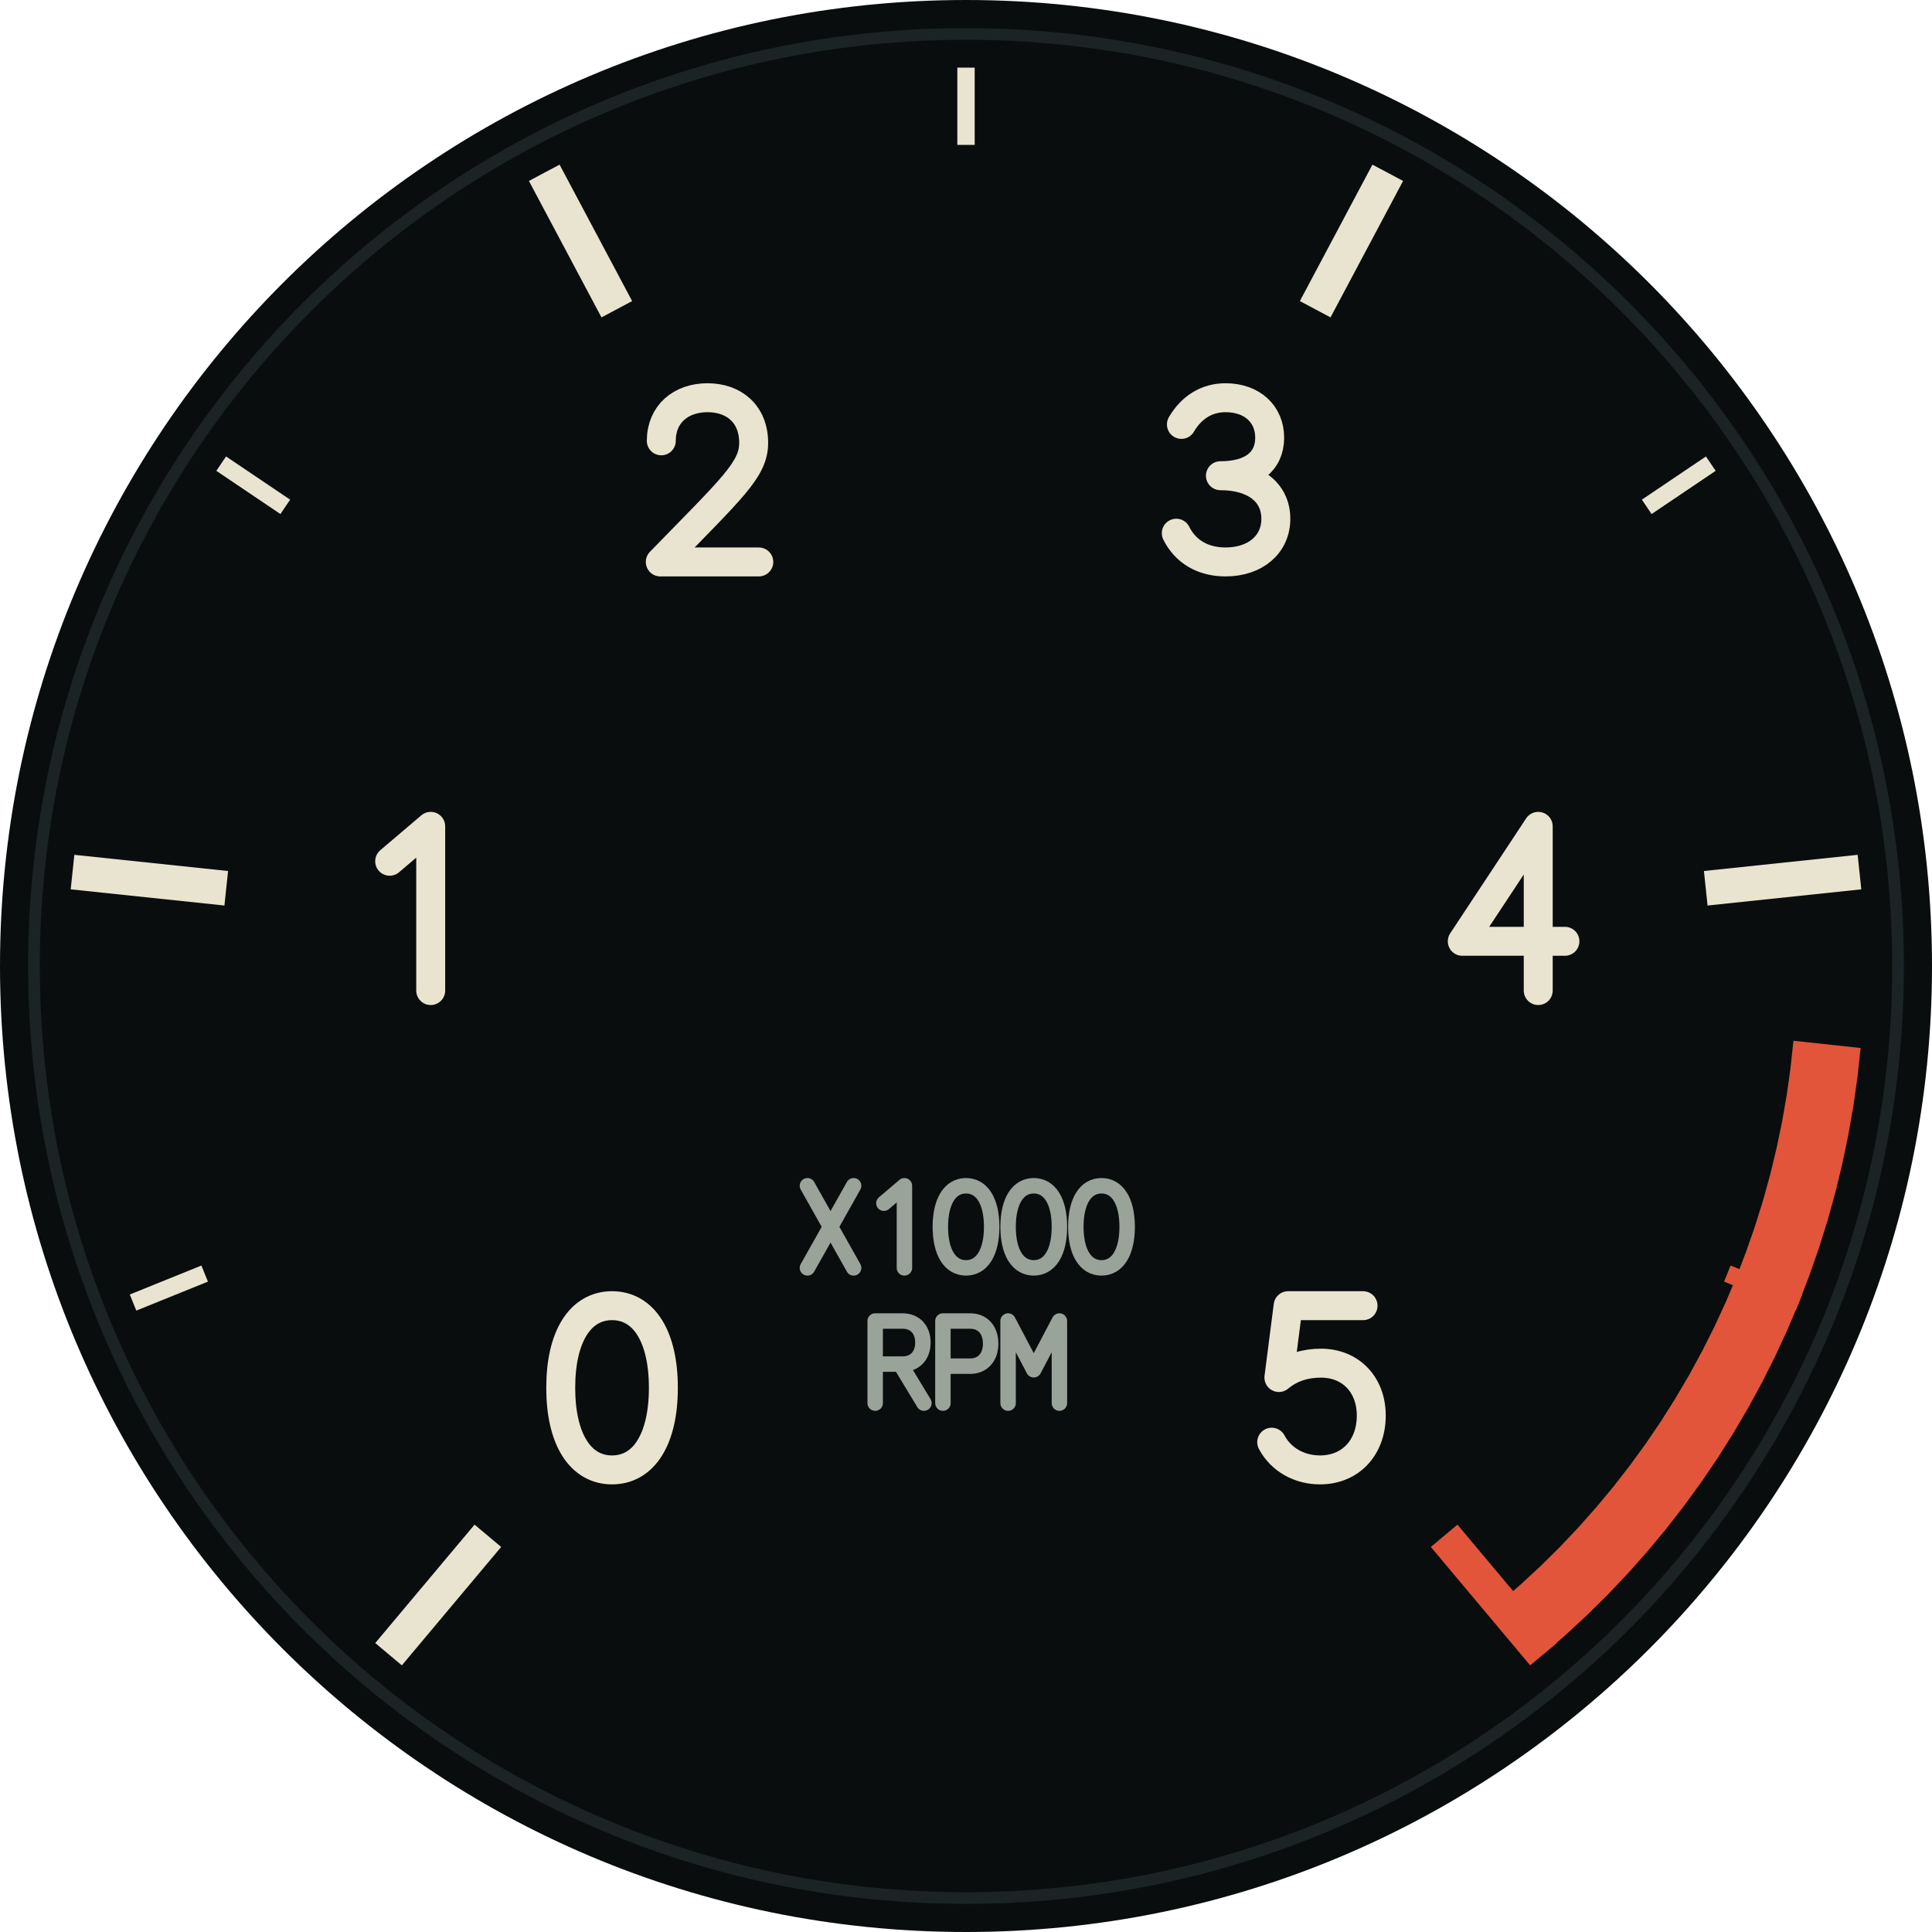
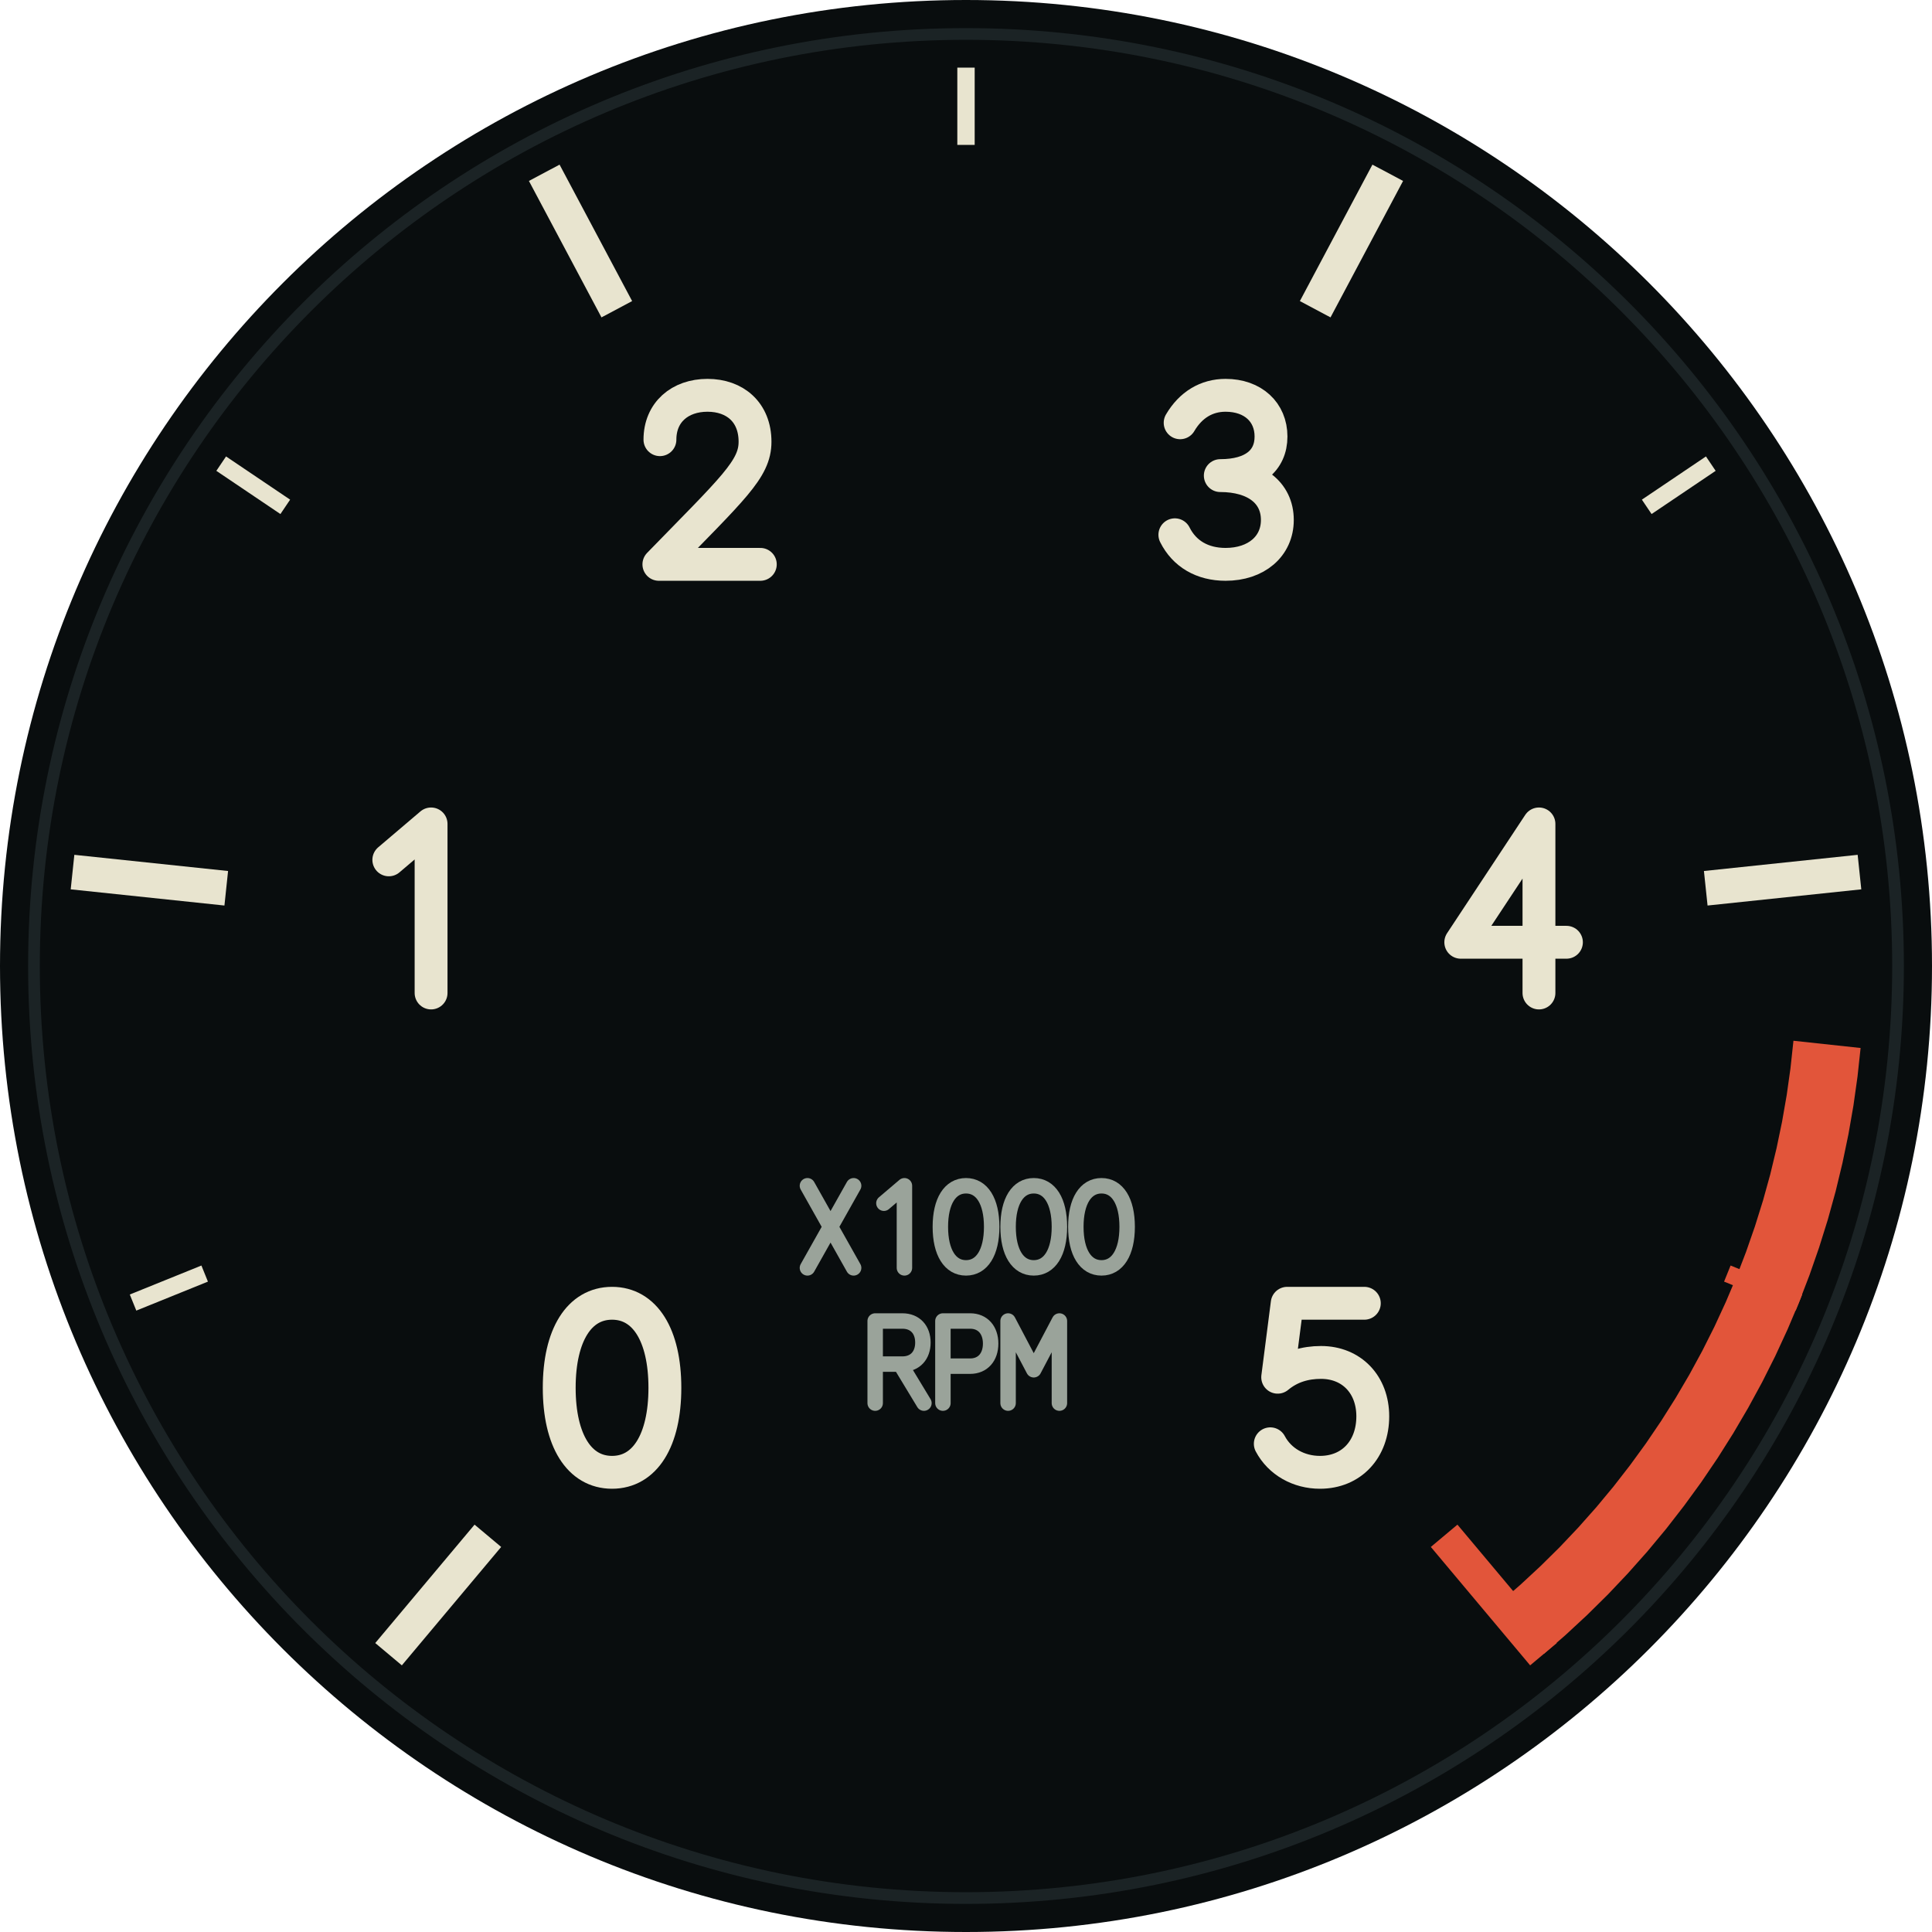
<svg xmlns="http://www.w3.org/2000/svg" width="512" height="512" viewBox="0 0 512 512">
  <circle cx="256" cy="256" r="256" fill="#090d0e" />
  <circle cx="256" cy="256" r="247.0" fill="none" stroke="#1b2325" stroke-width="3.1" />
  <polyline points="484.18,276.77 483.38,284.19 482.34,291.58 481.06,298.93 479.54,306.24 477.79,313.50 475.80,320.69 473.57,327.82 471.12,334.86 468.44,341.83 465.53,348.70 462.40,355.48 459.05,362.15 455.48,368.71 451.70,375.15 447.72,381.46 443.53,387.64 439.14,393.67 434.56,399.57 429.79,405.31 424.83,410.89 419.70,416.31 414.39,421.55 408.91,426.63 403.28,431.52" fill="none" stroke="#e2553a" stroke-width="17.9" />
  <path d="M102.97 438.38L129.29 407.00" stroke="#e8e4cf" stroke-width="9.2" />
-   <g transform="translate(148.60 346.02) scale(2.72)" fill="none" stroke="#e8e4cf" stroke-width="2.82" stroke-linecap="round" stroke-linejoin="round">
+   <g transform="translate(148.20 345.38) scale(2.8)" fill="none" stroke="#e8e4cf" stroke-width="3.11" stroke-linecap="round" stroke-linejoin="round">
    <path transform="translate(0.0 0)" d="M5 0C1.9 0 0 3 0 8S1.9 16 5 16S10 13 10 8S8.1 0 5 0Z" />
  </g>
  <path d="M35.26 345.19L54.24 337.51" stroke="#e8e4cf" stroke-width="4.6" />
  <path d="M19.22 231.11L59.96 235.40" stroke="#e8e4cf" stroke-width="9.2" />
-   <g transform="translate(97.28 218.99) scale(2.72)" fill="none" stroke="#e8e4cf" stroke-width="2.82" stroke-linecap="round" stroke-linejoin="round">
+   <g transform="translate(96.88 218.35) scale(2.8)" fill="none" stroke="#e8e4cf" stroke-width="3.11" stroke-linecap="round" stroke-linejoin="round">
    <path transform="translate(0.0 0)" d="M2.2 3.4L6.2 0V16" />
  </g>
  <path d="M58.62 122.87L75.60 134.32" stroke="#e8e4cf" stroke-width="4.6" />
  <path d="M144.23 45.79L163.46 81.95" stroke="#e8e4cf" stroke-width="9.2" />
-   <g transform="translate(173.89 105.40) scale(2.72)" fill="none" stroke="#e8e4cf" stroke-width="2.82" stroke-linecap="round" stroke-linejoin="round">
+   <g transform="translate(173.49 104.76) scale(2.8)" fill="none" stroke="#e8e4cf" stroke-width="3.11" stroke-linecap="round" stroke-linejoin="round">
    <path transform="translate(0.0 0)" d="M0.5 4.2C0.5 1.6 2.4 0 5 0S9.5 1.6 9.5 4.4C9.5 7 7.4 8.8 0.4 16H10" />
  </g>
  <path d="M256.00 17.92L256.00 38.40" stroke="#e8e4cf" stroke-width="4.6" />
  <path d="M367.77 45.79L348.54 81.95" stroke="#e8e4cf" stroke-width="9.2" />
-   <g transform="translate(310.91 105.40) scale(2.72)" fill="none" stroke="#e8e4cf" stroke-width="2.82" stroke-linecap="round" stroke-linejoin="round">
+   <g transform="translate(310.51 104.76) scale(2.8)" fill="none" stroke="#e8e4cf" stroke-width="3.11" stroke-linecap="round" stroke-linejoin="round">
    <path transform="translate(0.0 0)" d="M0.8 2.6C1.8 0.9 3.3 0 5.1 0C7.7 0 9.4 1.6 9.4 3.9C9.4 6.2 7.7 7.6 4.6 7.6C7.9 7.6 10 9.2 10 11.8C10 14.3 8 16 5.1 16C2.9 16 1.2 15 0.3 13.2" />
  </g>
  <path d="M453.38 122.87L436.40 134.32" stroke="#e8e4cf" stroke-width="4.6" />
  <path d="M492.78 231.11L452.04 235.40" stroke="#e8e4cf" stroke-width="9.2" />
-   <g transform="translate(387.52 218.99) scale(2.72)" fill="none" stroke="#e8e4cf" stroke-width="2.82" stroke-linecap="round" stroke-linejoin="round">
+   <g transform="translate(387.12 218.35) scale(2.8)" fill="none" stroke="#e8e4cf" stroke-width="3.11" stroke-linecap="round" stroke-linejoin="round">
    <path transform="translate(0.0 0)" d="M7.4 16V0L0 11.2H10" />
  </g>
  <path d="M476.74 345.19L457.76 337.51" stroke="#e2553a" stroke-width="4.6" />
  <path d="M409.03 438.38L382.71 407.00" stroke="#e2553a" stroke-width="9.2" />
-   <g transform="translate(336.20 346.02) scale(2.72)" fill="none" stroke="#e8e4cf" stroke-width="2.82" stroke-linecap="round" stroke-linejoin="round">
+   <g transform="translate(335.80 345.38) scale(2.8)" fill="none" stroke="#e8e4cf" stroke-width="3.11" stroke-linecap="round" stroke-linejoin="round">
    <path transform="translate(0.0 0)" d="M9.2 0H1.9L1 7C2.2 6 3.6 5.6 5.1 5.6C8 5.6 10 7.7 10 10.7C10 13.8 8 16 5 16C3 16 1.2 15 0.3 13.3" />
  </g>
  <g transform="translate(213.30 314.24) scale(1.36)" fill="none" stroke="#9aa39a" stroke-width="3.01" stroke-linecap="round" stroke-linejoin="round">
    <path transform="translate(0.0 0)" d="M0.5 0L9.5 16M9.5 0L0.5 16" />
    <path transform="translate(13.2 0)" d="M2.2 3.4L6.2 0V16" />
    <path transform="translate(26.4 0)" d="M5 0C1.9 0 0 3 0 8S1.9 16 5 16S10 13 10 8S8.1 0 5 0Z" />
    <path transform="translate(39.6 0)" d="M5 0C1.9 0 0 3 0 8S1.9 16 5 16S10 13 10 8S8.1 0 5 0Z" />
    <path transform="translate(52.8 0)" d="M5 0C1.9 0 0 3 0 8S1.9 16 5 16S10 13 10 8S8.1 0 5 0Z" />
  </g>
  <g transform="translate(231.25 350.08) scale(1.36)" fill="none" stroke="#9aa39a" stroke-width="3.01" stroke-linecap="round" stroke-linejoin="round">
    <path transform="translate(0.0 0)" d="M0.5 16V0H5.8C8.3 0 9.8 1.7 9.8 4.2S8.3 8.4 5.8 8.4H0.5M5.4 8.4L10 16" />
    <path transform="translate(13.2 0)" d="M0.5 16V0H5.8C8.3 0 9.8 1.8 9.8 4.4S8.3 8.8 5.8 8.8H0.5" />
    <path transform="translate(26.4 0)" d="M0 16V0L5 9.5L10 0V16" />
  </g>
</svg>
